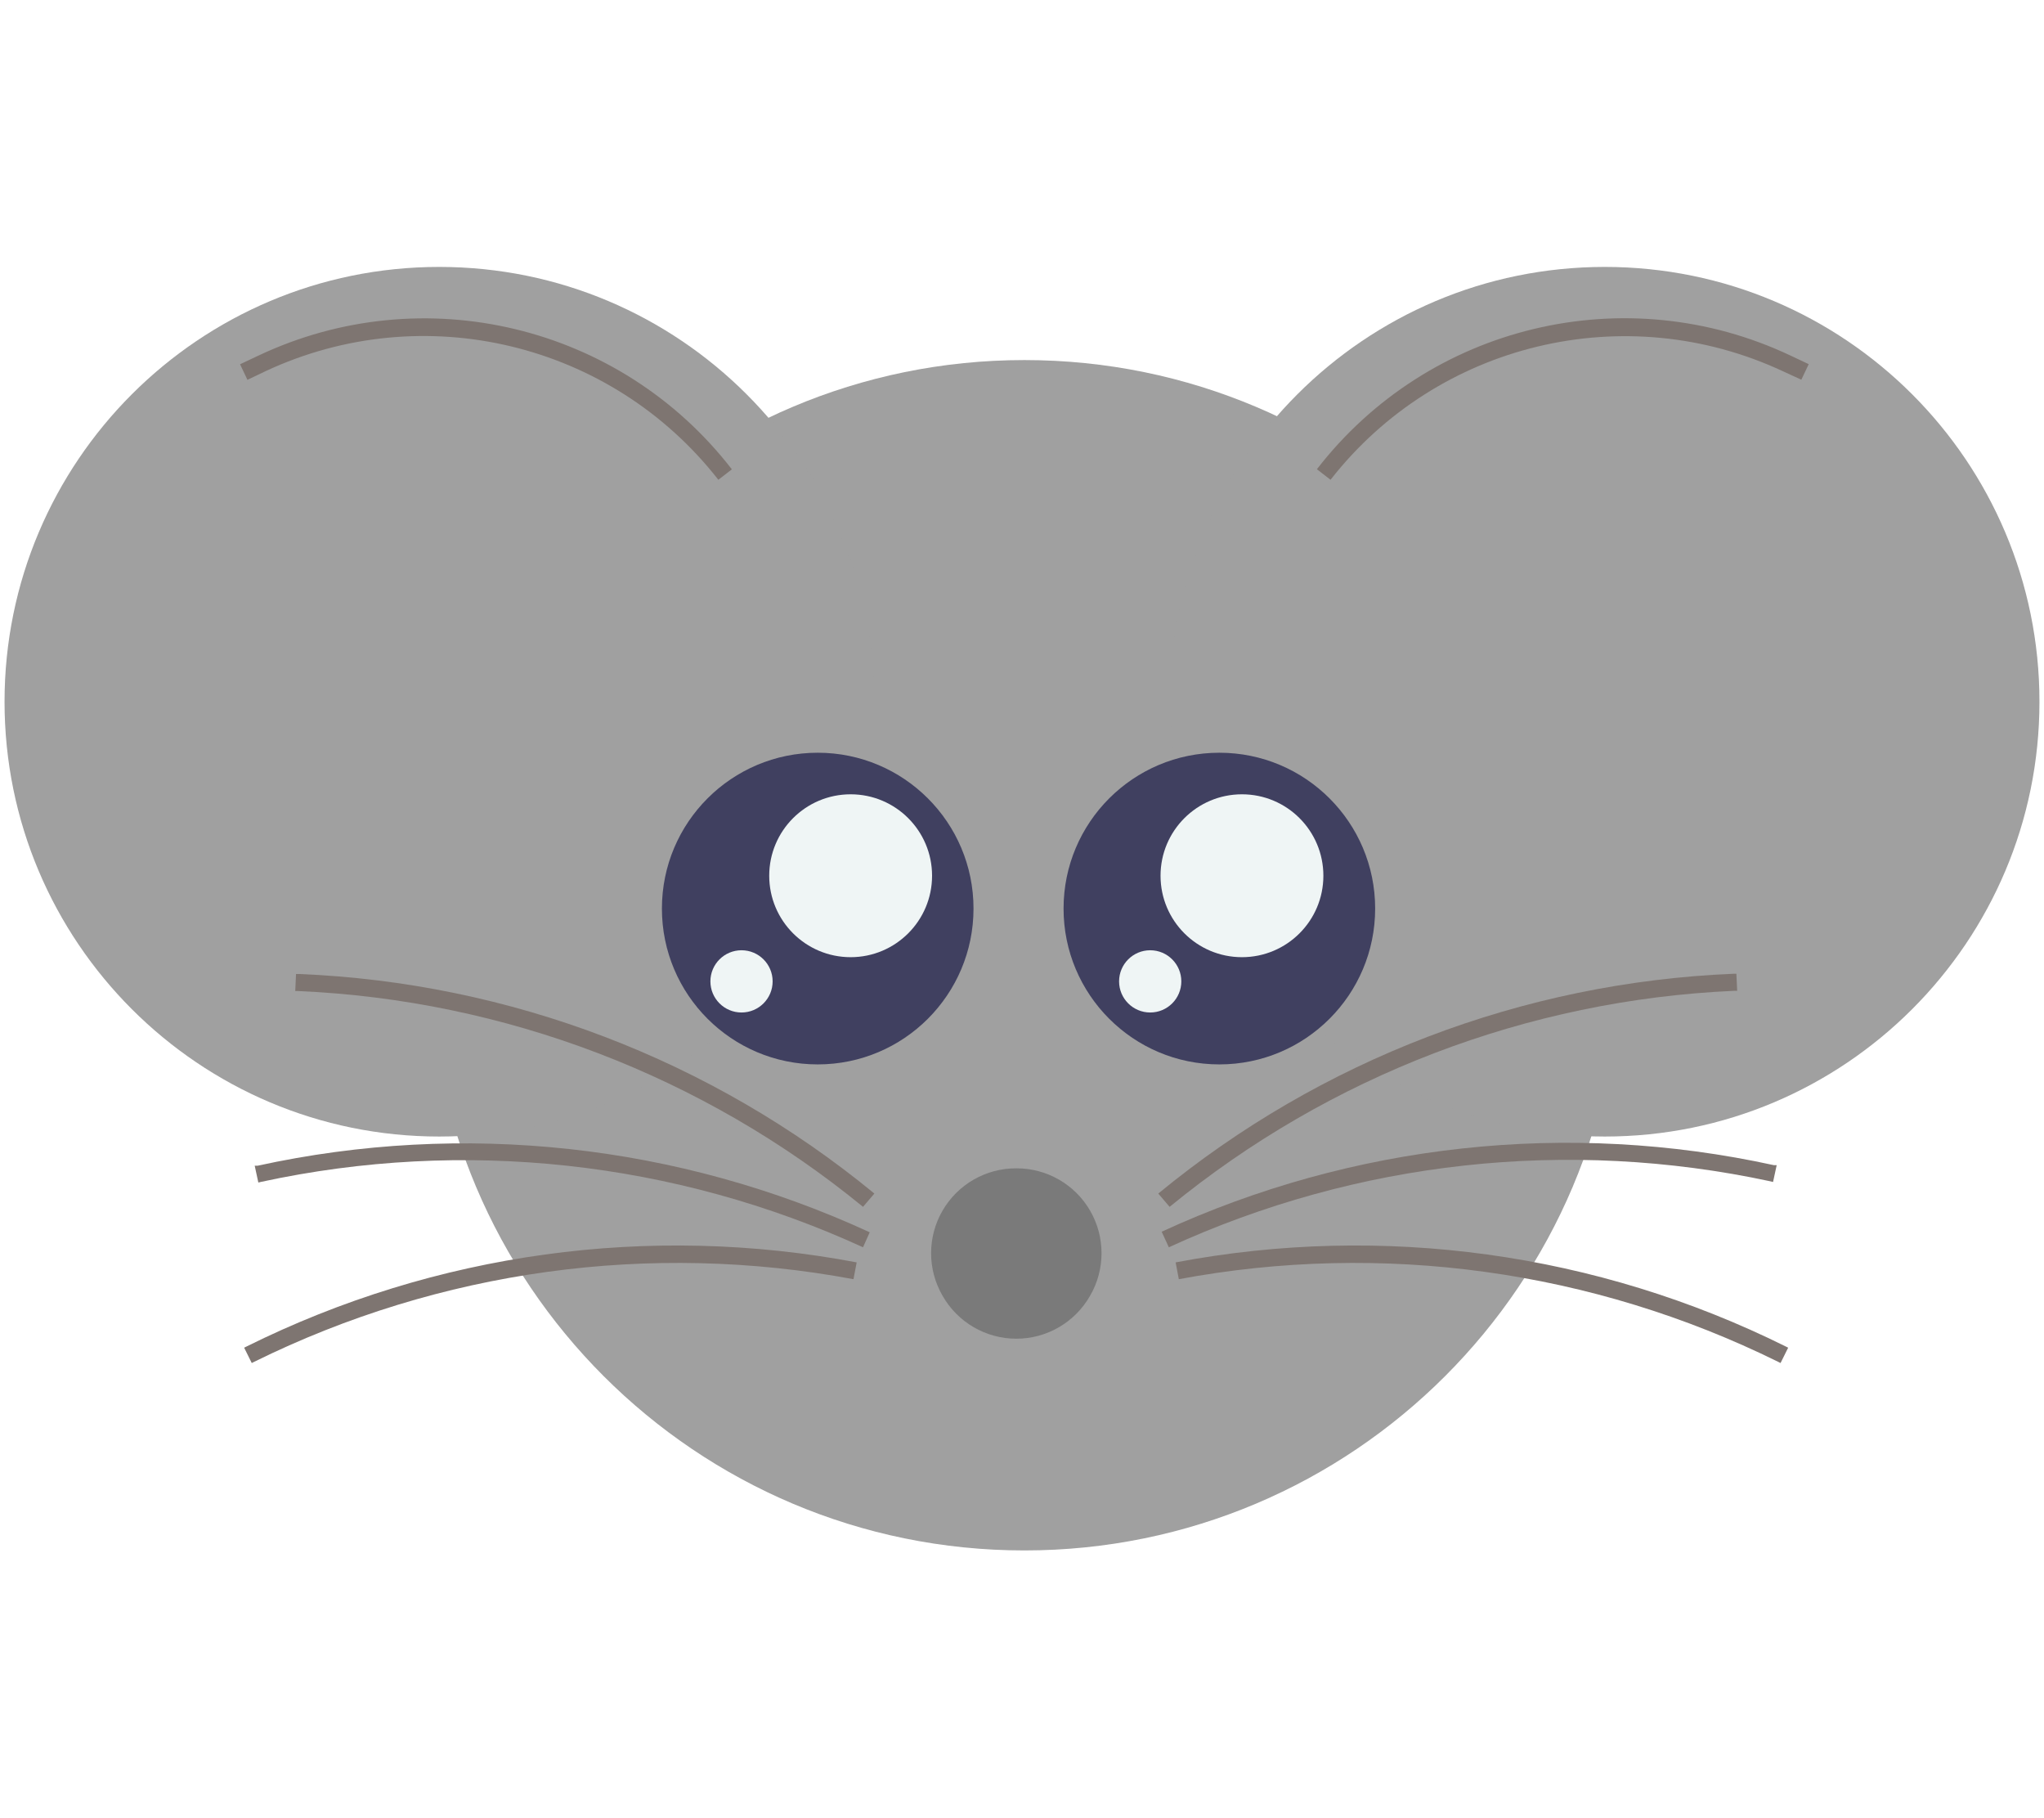
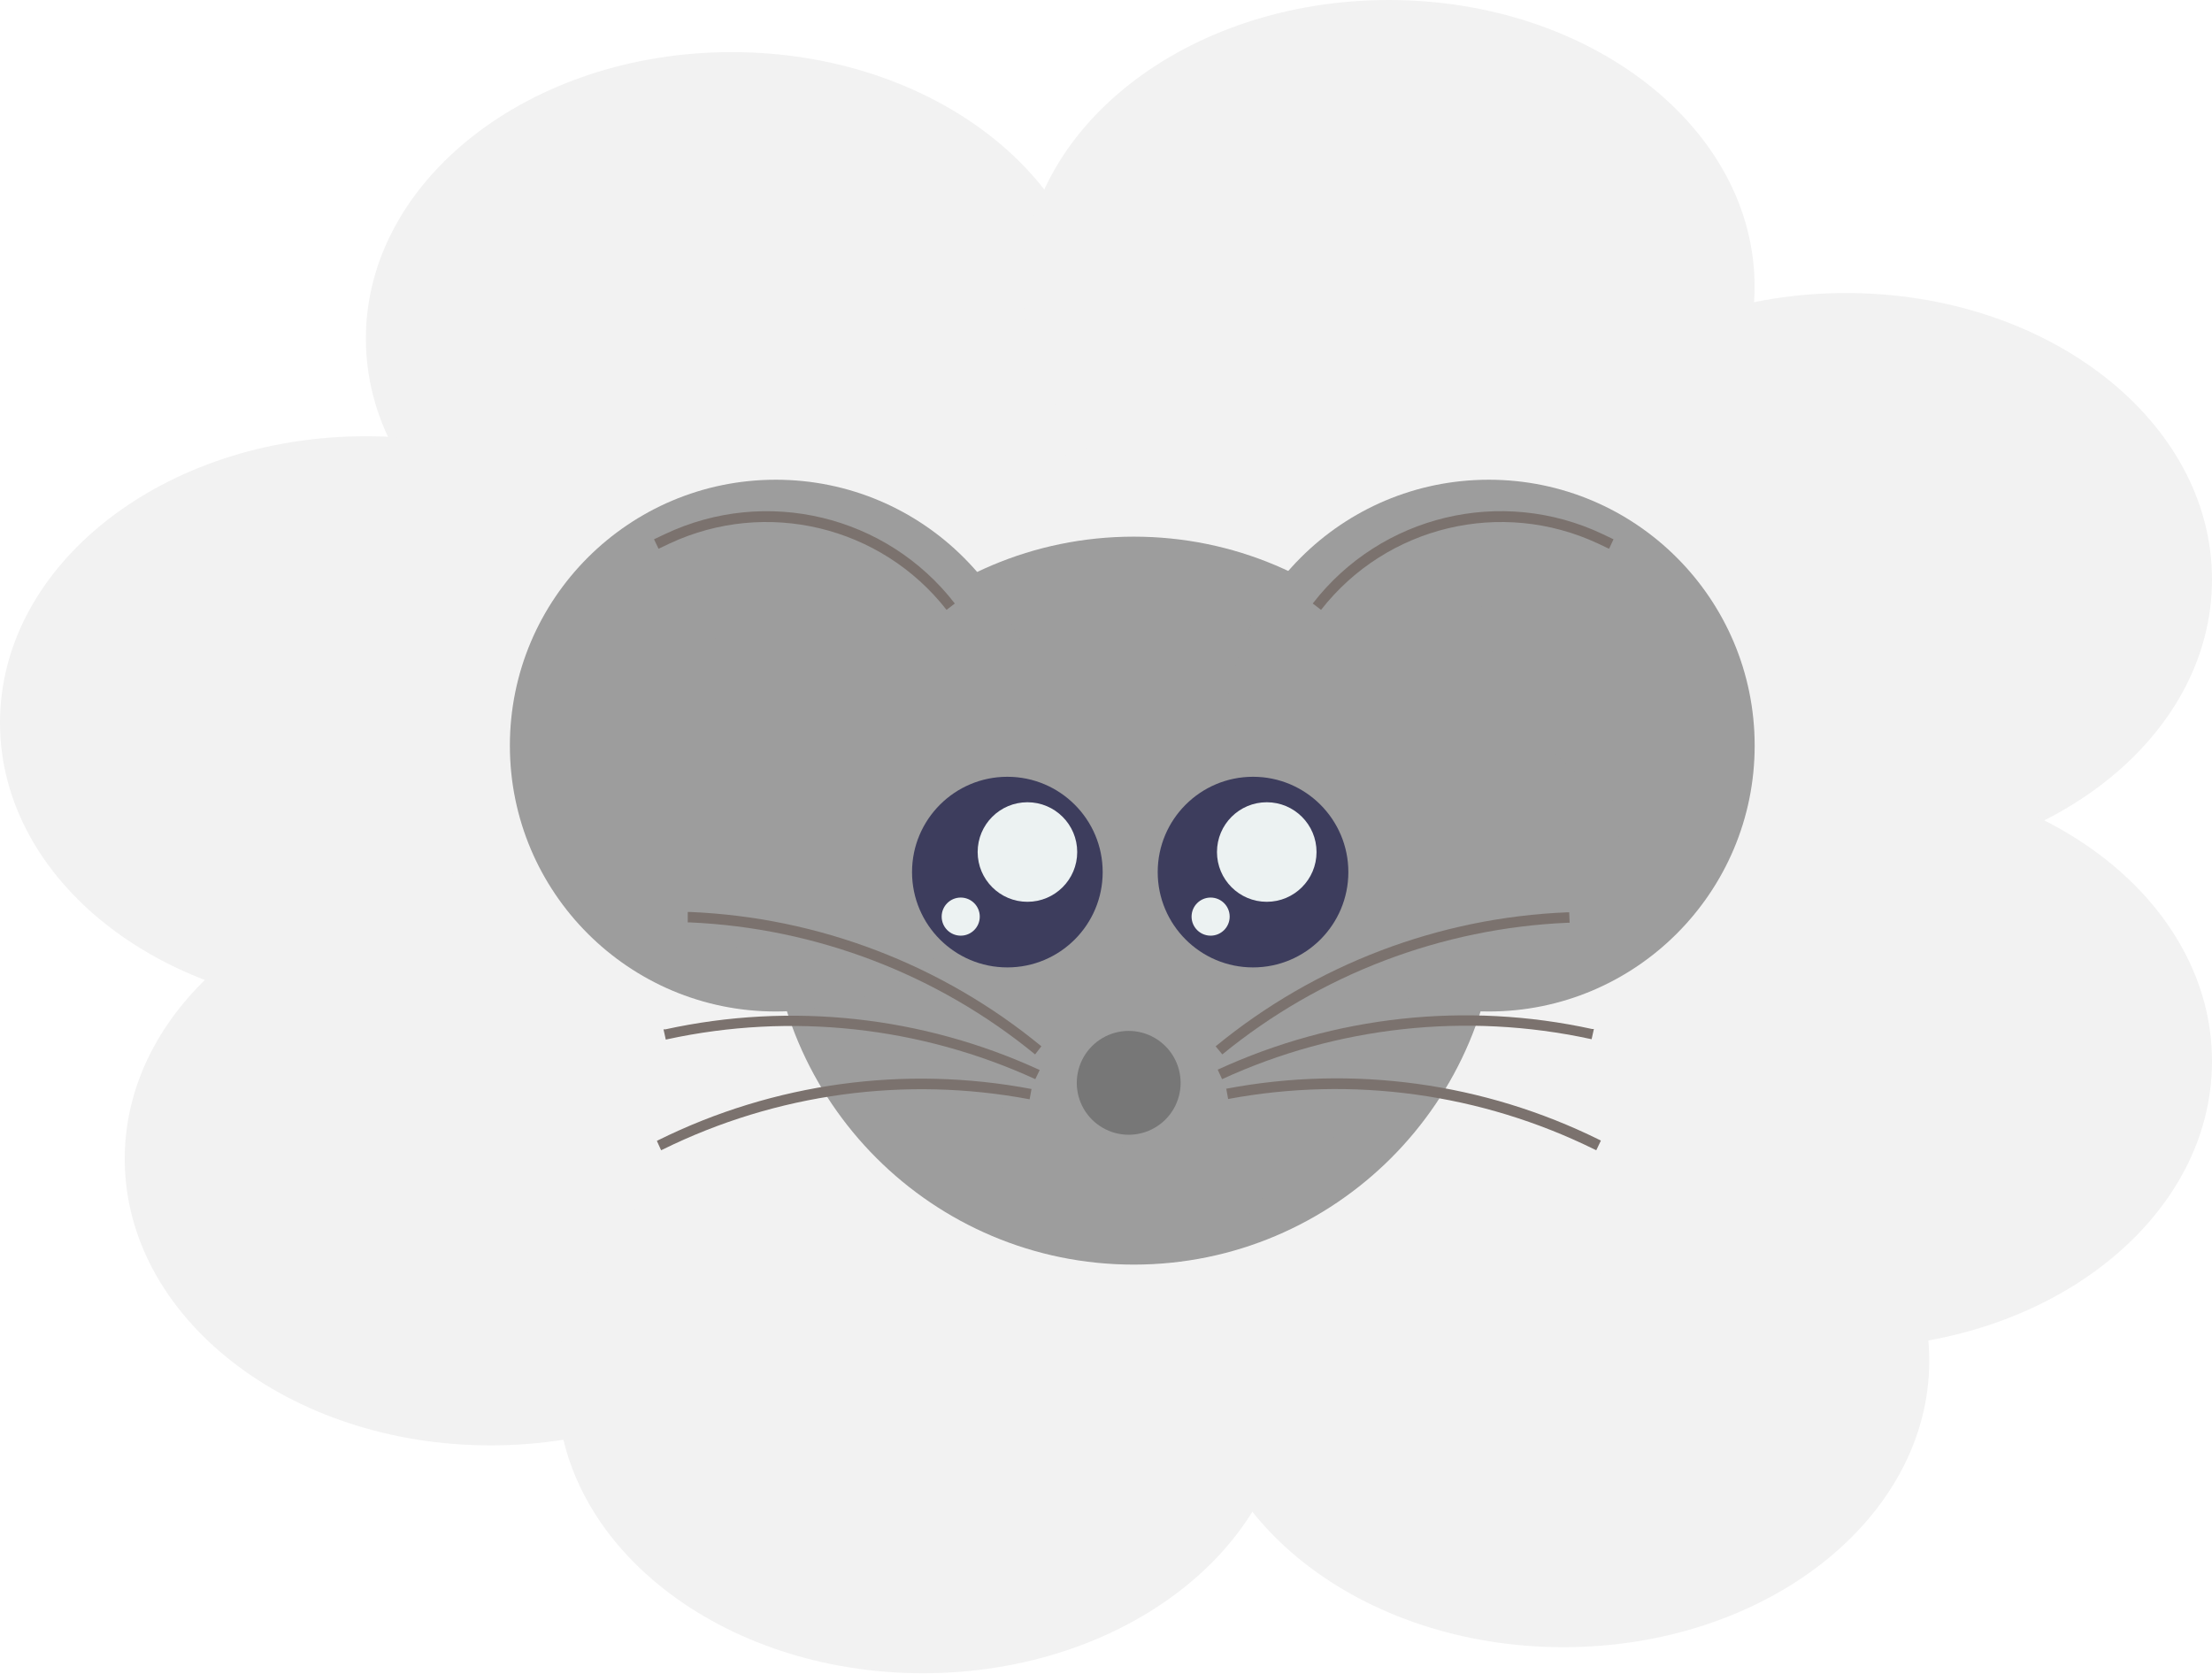
- <svg xmlns="http://www.w3.org/2000/svg" width="180" height="160" viewBox="0 0 180 160">
+ <svg xmlns="http://www.w3.org/2000/svg" width="303.07" height="229.26" viewBox="0 0 303.07 229.26">
  <defs>
-     <style>.cls-1{opacity:0.75;}.cls-2{fill:gray;}.cls-3{fill:#00002b;}.cls-4{fill:#eaf2f2;}.cls-5{fill:#4d4d4d;}.cls-6{fill:#534741;}</style>
+     <style>.cls-1{fill:#f2f2f2;}.cls-2{opacity:0.75;}.cls-3{fill:gray;}.cls-4{fill:#00002b;}.cls-5{fill:#eaf2f2;}.cls-6{fill:#4d4d4d;}.cls-7{fill:#534741;}</style>
  </defs>
  <g id="Dreams">
-     <g class="cls-1">
-       <circle class="cls-2" cx="90.21" cy="84.1" r="52.4" />
-       <circle class="cls-2" cx="141.32" cy="61.78" r="38.28" />
-       <circle class="cls-2" cx="38.68" cy="61.78" r="38.28" />
-       <circle class="cls-3" cx="72.01" cy="79.99" r="13.72" />
-       <circle class="cls-4" cx="74.91" cy="77.1" r="7.17" />
-       <circle class="cls-4" cx="65.3" cy="86.4" r="2.74" />
-       <circle class="cls-3" cx="107.38" cy="79.99" r="13.72" />
-       <circle class="cls-4" cx="109.37" cy="77.1" r="7.17" />
-       <circle class="cls-4" cx="101.29" cy="86.4" r="2.74" />
-       <path class="cls-5" d="M96,114.07h0a7.47,7.47,0,0,0-6.48-11.21h0A7.47,7.47,0,0,0,83,114.07h0A7.47,7.47,0,0,0,96,114.07Z" />
-       <path class="cls-6" d="M103,106.25l-1-1.17a85.26,85.26,0,0,1,50.66-19.35h.25l.07,1.5h-.26A84.35,84.35,0,0,0,103,106.25Z" />
-       <path class="cls-6" d="M102.93,109.81l-.63-1.37a85.27,85.27,0,0,1,53.91-5.86l.25,0-.32,1.48-.25-.06A84.37,84.37,0,0,0,102.93,109.81Z" />
-       <path class="cls-6" d="M156.8,120l-.22-.11a84.28,84.28,0,0,0-52.77-7.27l-.28-1.48a85.17,85.17,0,0,1,53.72,7.4l.22.11Z" />
-       <path class="cls-6" d="M76,106.25a84.35,84.35,0,0,0-49.76-19H26l.07-1.5h.25A85.26,85.26,0,0,1,77,105.08Z" />
-       <path class="cls-6" d="M76,109.81a84.37,84.37,0,0,0-53-5.76l-.25.06-.32-1.48.25,0a85.27,85.27,0,0,1,53.91,5.86Z" />
-       <path class="cls-6" d="M22.17,120l-.67-1.35.22-.11a85.17,85.17,0,0,1,53.72-7.4l-.28,1.48a84.28,84.28,0,0,0-52.77,7.27Z" />
-       <path class="cls-6" d="M63.26,42.24a32.92,32.92,0,0,0-39.88-9.56l-1.59.76-.65-1.37,1.59-.75a34.23,34.23,0,0,1,41.72,10Z" />
-       <path class="cls-6" d="M117.17,42.24l-1.2-.93a34.23,34.23,0,0,1,41.72-10l1.59.75-.65,1.37L157,32.68A32.91,32.91,0,0,0,117.17,42.24Z" />
+     <ellipse class="cls-1" cx="163.5" cy="114.63" rx="87.16" ry="68.24" />
+     <ellipse class="cls-1" cx="100.26" cy="46.39" rx="50.13" ry="39.25" />
+     <ellipse class="cls-1" cx="50.13" cy="99.02" rx="50.13" ry="39.25" />
+     <ellipse class="cls-1" cx="67.22" cy="158.79" rx="50.13" ry="39.25" />
+     <ellipse class="cls-1" cx="126.47" cy="190.01" rx="50.13" ry="39.25" />
+     <ellipse class="cls-1" cx="214.2" cy="186.44" rx="50.13" ry="39.25" />
+     <ellipse class="cls-1" cx="190.27" cy="39.25" rx="50.13" ry="39.25" />
+     <ellipse class="cls-1" cx="252.94" cy="79.4" rx="50.13" ry="39.25" />
+     <ellipse class="cls-1" cx="252.94" cy="145.41" rx="50.13" ry="39.25" />
+     <g class="cls-2">
+       <circle class="cls-3" cx="155.34" cy="123.4" r="49.87" />
+       <circle class="cls-3" cx="203.98" cy="102.16" r="36.43" />
+       <circle class="cls-3" cx="106.29" cy="102.16" r="36.43" />
+       <circle class="cls-4" cx="138.02" cy="119.49" r="13.06" />
+       <circle class="cls-5" cx="140.77" cy="116.74" r="6.82" />
+       <circle class="cls-5" cx="131.63" cy="125.59" r="2.61" />
+       <circle class="cls-4" cx="171.68" cy="119.49" r="13.06" />
+       <circle class="cls-5" cx="173.56" cy="116.74" r="6.82" />
+       <circle class="cls-5" cx="165.87" cy="125.59" r="2.61" />
+       <path class="cls-6" d="M160.81,151.92h0a7.12,7.12,0,0,0-6.17-10.67h0a7.12,7.12,0,0,0-6.16,10.67h0A7.12,7.12,0,0,0,160.81,151.92Z" />
+       <path class="cls-7" d="M167.47,144.47l-.91-1.11A81.13,81.13,0,0,1,214.76,125H215l.06,1.43h-.24A80.25,80.25,0,0,0,167.47,144.47Z" />
+       <path class="cls-7" d="M167.44,147.86l-.6-1.3a81.18,81.18,0,0,1,51.3-5.57l.24,0-.31,1.4-.23-.05A80.26,80.26,0,0,0,167.44,147.86Z" />
+       <path class="cls-7" d="M218.71,157.6l-.22-.1a80.19,80.19,0,0,0-50.22-6.92l-.26-1.41a81.19,81.19,0,0,1,51.12,7l.21.11Z" />
+       <path class="cls-7" d="M141.82,144.47a80.25,80.25,0,0,0-47.35-18.09h-.24l0-1.43h.25a81.13,81.13,0,0,1,48.2,18.41Z" />
+       <path class="cls-7" d="M141.85,147.86a80.26,80.26,0,0,0-50.4-5.47l-.23.05-.31-1.4.24,0a81.18,81.18,0,0,1,51.3,5.57Z" />
+       <path class="cls-7" d="M90.58,157.6,90,156.32l.21-.11a81.19,81.19,0,0,1,51.12-7l-.26,1.41A80.19,80.19,0,0,0,90.8,157.5Z" />
+       <path class="cls-7" d="M129.69,83.56a31.34,31.34,0,0,0-37.95-9.09l-1.51.72-.62-1.3,1.52-.72a32.57,32.57,0,0,1,39.69,9.52Z" />
+       <path class="cls-7" d="M181,83.56l-1.14-.87a32.57,32.57,0,0,1,39.7-9.52l1.51.72-.61,1.3-1.52-.72A31.33,31.33,0,0,0,181,83.56Z" />
    </g>
  </g>
</svg>
